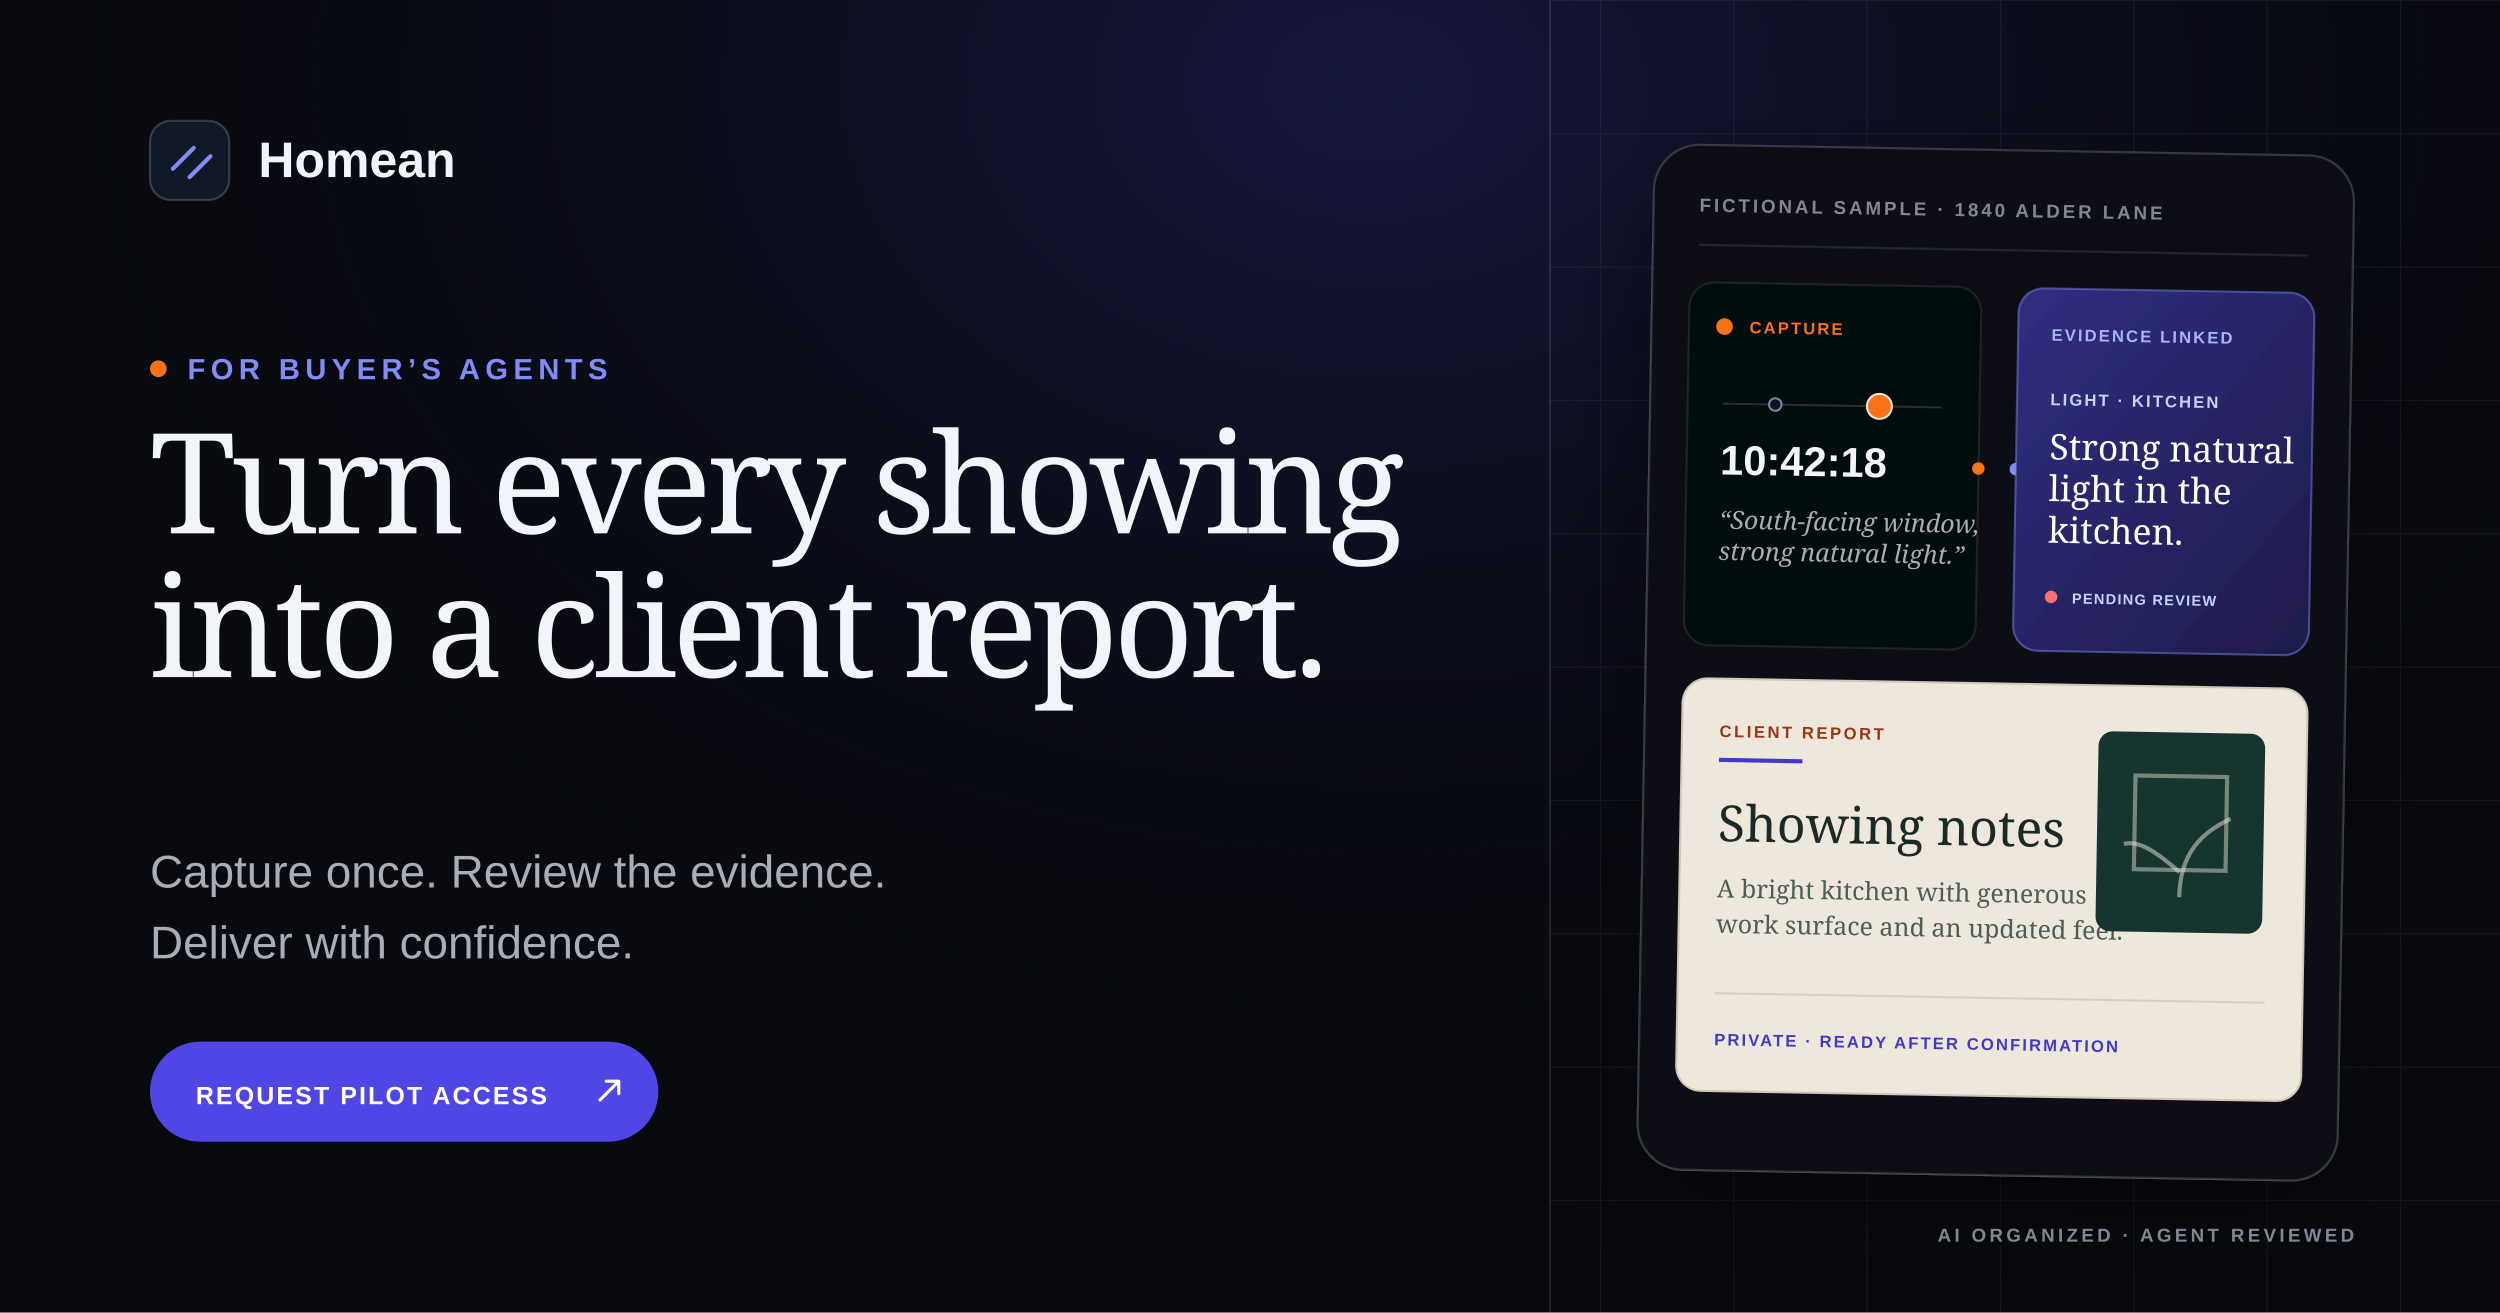
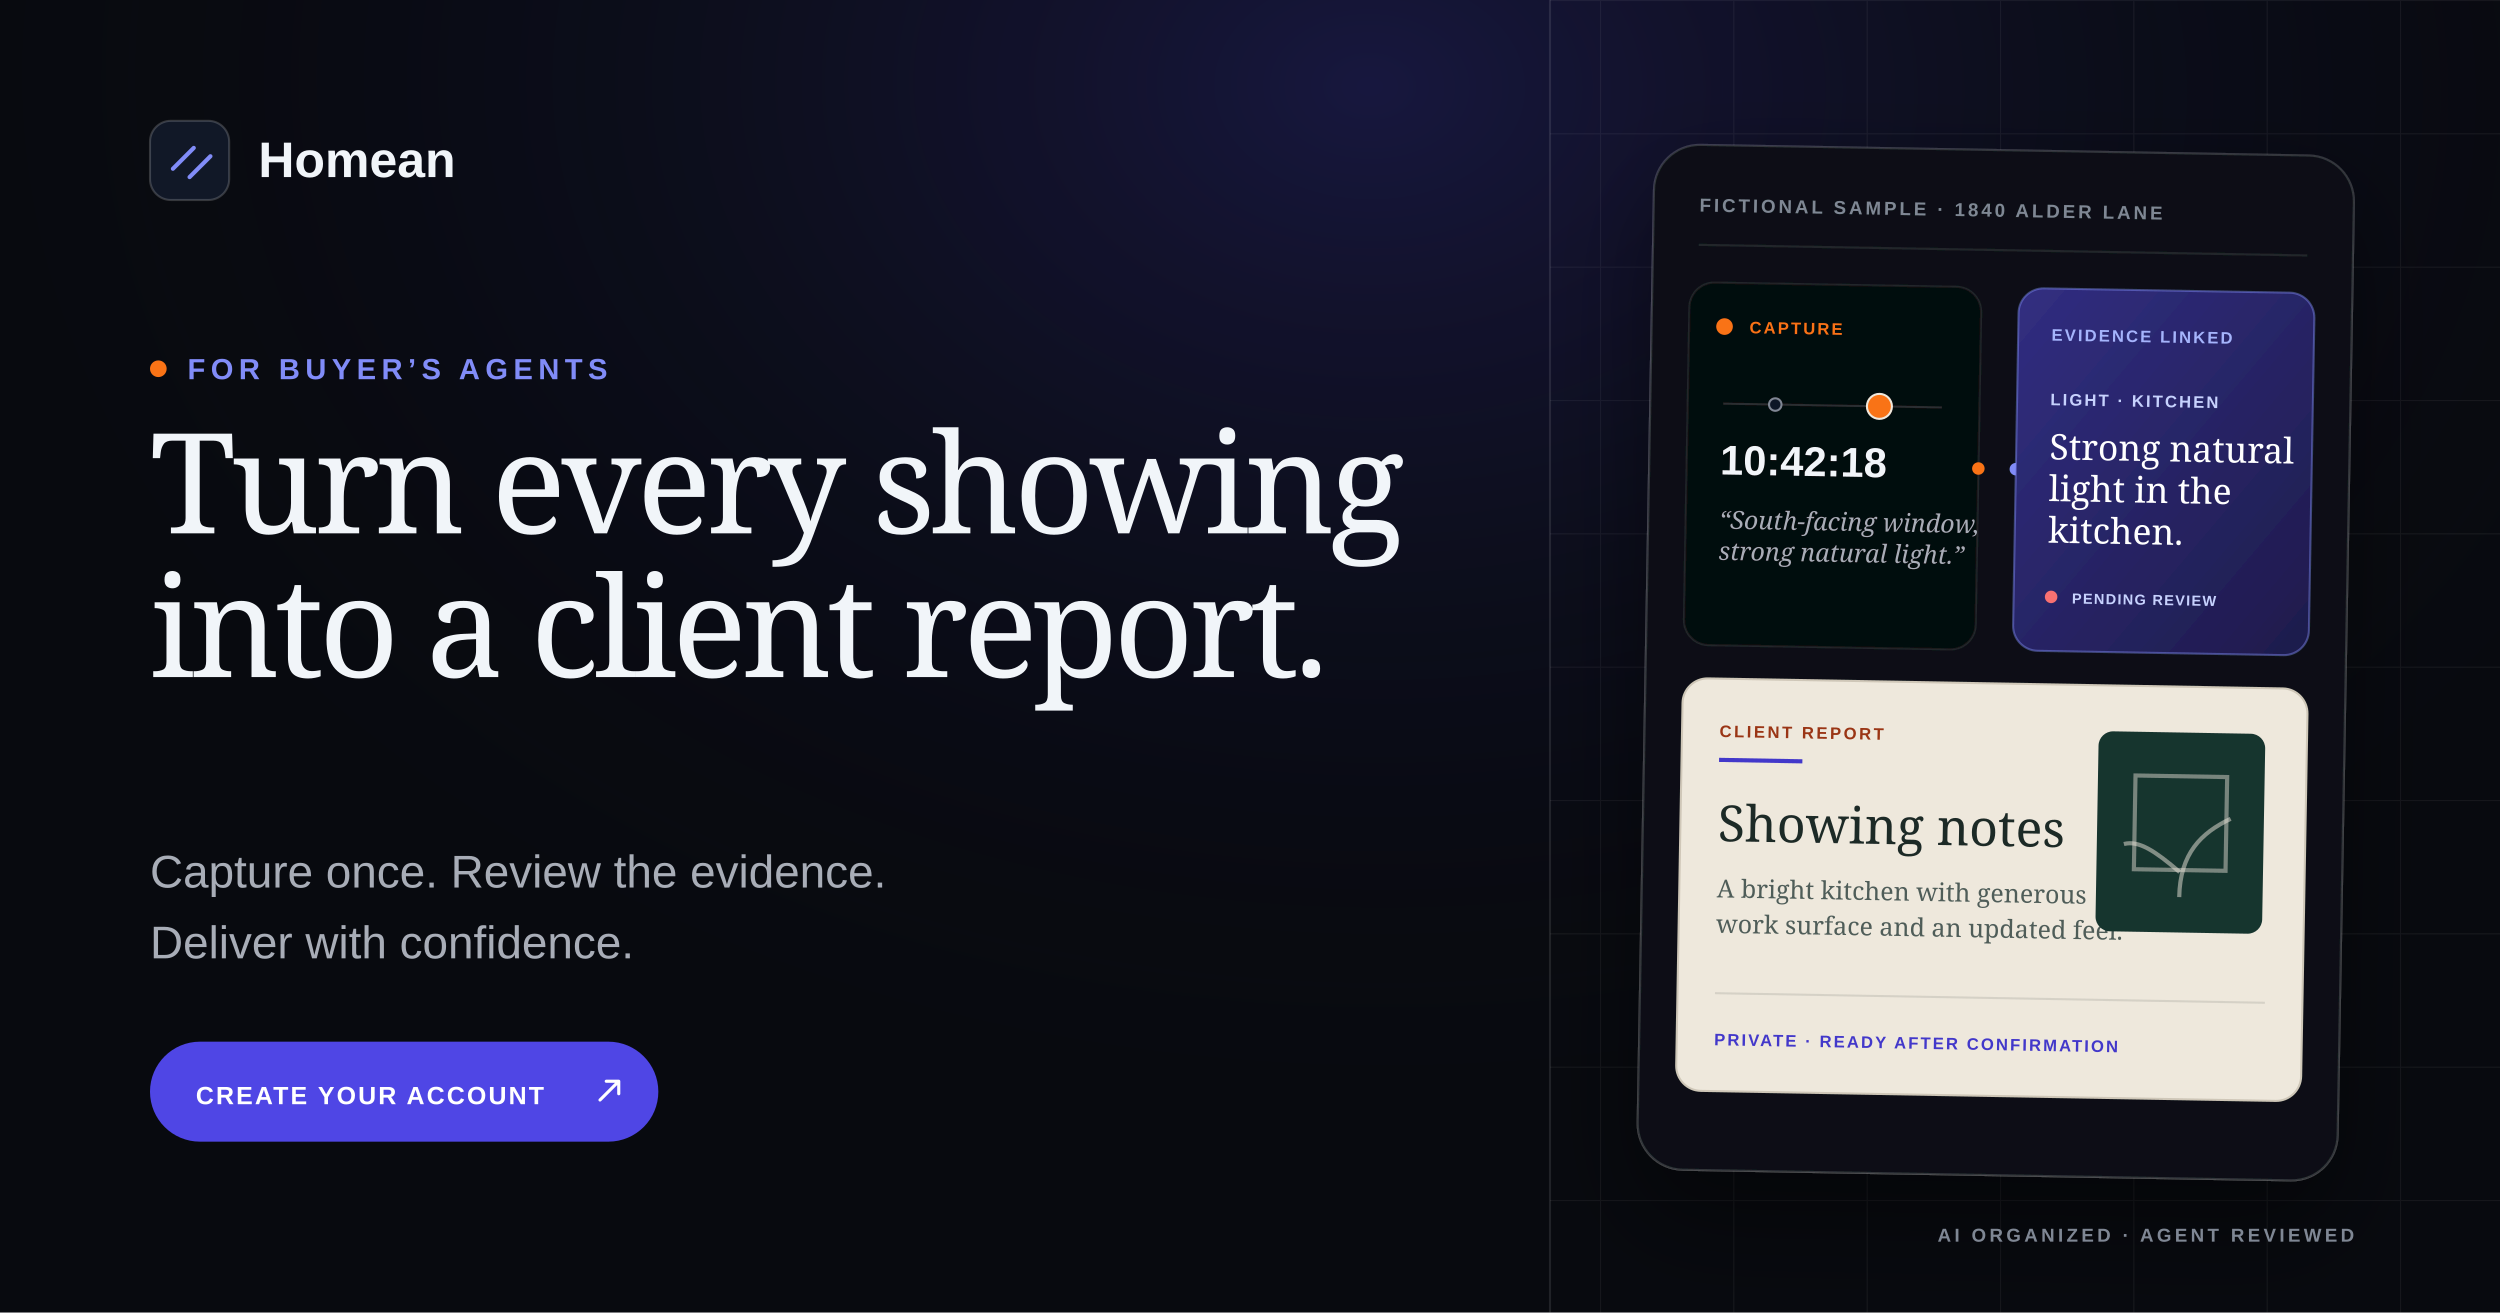
<svg xmlns="http://www.w3.org/2000/svg" width="1200" height="630" viewBox="0 0 1200 630" fill="none">
  <defs>
    <radialGradient id="bloom" cx="0" cy="0" r="1" gradientUnits="userSpaceOnUse" gradientTransform="translate(655 40) rotate(92) scale(510 700)">
      <stop stop-color="#4F46E5" stop-opacity="0.22" />
      <stop offset="1" stop-color="#080A0F" stop-opacity="0" />
    </radialGradient>
    <linearGradient id="evidence" x1="0" y1="0" x2="1" y2="1">
      <stop stop-color="#312E81" />
      <stop offset="1" stop-color="#1E1B4B" />
    </linearGradient>
    <filter id="shadow" x="-30%" y="-30%" width="160%" height="160%">
      <feDropShadow dx="0" dy="22" stdDeviation="24" flood-color="#000000" flood-opacity="0.45" />
    </filter>
    <pattern id="plan" width="64" height="64" patternUnits="userSpaceOnUse">
      <path d="M64 0H0V64" stroke="#FFFFFF" stroke-opacity="0.055" />
    </pattern>
  </defs>
  <rect width="1200" height="630" fill="#080A0F" />
  <rect width="1200" height="630" fill="url(#bloom)" />
  <rect x="744" width="456" height="630" fill="url(#plan)" />
  <path d="M744 0V630" stroke="#FFFFFF" stroke-opacity="0.1" />
  <g transform="translate(72 58)">
    <rect width="38" height="38" rx="10" fill="#111827" stroke="#FFFFFF" stroke-opacity="0.18" />
    <path d="M11 23L21 13M19 27L29 17" stroke="#818CF8" stroke-width="2" stroke-linecap="round" />
    <text x="52" y="27" fill="#F1F5F9" font-family="Arial, sans-serif" font-size="24" font-weight="600">Homean</text>
  </g>
  <g transform="translate(72 182)">
    <circle cx="4" cy="-5" r="4" fill="#F97316" />
    <text x="18" fill="#818CF8" font-family="Arial, sans-serif" font-size="14" font-weight="700" letter-spacing="2.6">FOR BUYER’S AGENTS</text>
    <text y="74" fill="#F1F5F9" font-family="Georgia, serif" font-size="67" font-weight="500" letter-spacing="-2.4">
      <tspan x="0">Turn every showing</tspan>
      <tspan x="0" dy="69">into a client report.</tspan>
    </text>
    <text y="244" fill="#A8ADB7" font-family="Arial, sans-serif" font-size="22">
      <tspan x="0">Capture once. Review the evidence.</tspan>
      <tspan x="0" dy="34">Deliver with confidence.</tspan>
    </text>
    <g transform="translate(0 318)">
      <rect width="244" height="48" rx="24" fill="#4F46E5" />
-       <text x="22" y="30" fill="white" font-family="Arial, sans-serif" font-size="12" font-weight="700" letter-spacing="1">REQUEST PILOT ACCESS</text>
+       <text x="22" y="30" fill="white" font-family="Arial, sans-serif" font-size="12" font-weight="700" letter-spacing="1">CREATE YOUR ACCOUNT</text>
      <path d="M216 28L225 19M219 19H225V25" stroke="white" stroke-width="1.5" stroke-linecap="round" stroke-linejoin="round" />
    </g>
  </g>
  <g transform="translate(790 72) rotate(1 165 245)" filter="url(#shadow)">
    <rect width="336" height="492" rx="22" fill="#0D1117" stroke="#FFFFFF" stroke-opacity="0.16" />
    <text x="22" y="32" fill="#7F8794" font-family="Arial, sans-serif" font-size="9" font-weight="700" letter-spacing="1.4">FICTIONAL SAMPLE · 1840 ALDER LANE</text>
    <line x1="22" y1="48" x2="314" y2="48" stroke="#FFFFFF" stroke-opacity="0.09" />
    <g transform="translate(18 66)">
      <rect width="140" height="174" rx="12" fill="#050709" stroke="#FFFFFF" stroke-opacity="0.09" />
      <circle cx="17" cy="21" r="4" fill="#F97316" />
      <text x="29" y="24" fill="#F97316" font-family="Arial, sans-serif" font-size="8" font-weight="700" letter-spacing="1">CAPTURE</text>
      <path d="M17 58H122" stroke="#FFFFFF" stroke-opacity="0.16" />
      <circle cx="42" cy="58" r="3" fill="#111827" stroke="#7F8794" />
      <circle cx="92" cy="58" r="6" fill="#F97316" stroke="#EEE8DC" />
      <text x="16" y="92" fill="#F1F5F9" font-family="Arial, sans-serif" font-size="20" font-weight="700">10:42:18</text>
      <text x="16" y="118" fill="#A8ADB7" font-family="Georgia, serif" font-size="12" font-style="italic">
        <tspan x="16">“South-facing window,</tspan>
        <tspan x="16" dy="15">strong natural light.”</tspan>
      </text>
    </g>
    <path d="M158 153H176" stroke="url(#evidence)" stroke-width="3" />
    <circle cx="158" cy="153" r="3" fill="#F97316" />
    <circle cx="176" cy="153" r="3" fill="#818CF8" />
    <g transform="translate(176 66)">
      <rect width="142" height="174" rx="12" fill="url(#evidence)" stroke="#818CF8" stroke-opacity="0.45" />
      <text x="16" y="25" fill="#A5B4FC" font-family="Arial, sans-serif" font-size="8" font-weight="700" letter-spacing="1">EVIDENCE LINKED</text>
      <text x="16" y="56" fill="#C7D2FE" font-family="Arial, sans-serif" font-size="8" font-weight="700" letter-spacing="1">LIGHT · KITCHEN</text>
      <text x="16" y="82" fill="white" font-family="Georgia, serif" font-size="17">
        <tspan x="16">Strong natural</tspan>
        <tspan x="16" dy="20">light in the</tspan>
        <tspan x="16" dy="20">kitchen.</tspan>
      </text>
      <circle cx="18" cy="148" r="3" fill="#F87171" />
      <text x="28" y="151" fill="#C7D2FE" font-family="Arial, sans-serif" font-size="7" font-weight="700" letter-spacing="0.6">PENDING REVIEW</text>
    </g>
    <g transform="translate(18 256)">
      <rect width="300" height="198" rx="12" fill="#EEE8DC" stroke="#CFC7B8" />
      <text x="18" y="28" fill="#9A3412" font-family="Arial, sans-serif" font-size="8" font-weight="700" letter-spacing="1.2">CLIENT REPORT</text>
      <path d="M18 39H58" stroke="#4338CA" stroke-width="2" />
      <text x="18" y="78" fill="#1D2927" font-family="Georgia, serif" font-size="24">Showing notes</text>
      <text x="18" y="105" fill="#4F5D59" font-family="Georgia, serif" font-size="12">
        <tspan x="18">A bright kitchen with generous</tspan>
        <tspan x="18" dy="17">work surface and an updated feel.</tspan>
      </text>
      <rect x="200" y="22" width="80" height="96" rx="7" fill="#17342F" />
      <path d="M218 43H262V88H218V43Z" stroke="#EEE8DC" stroke-opacity="0.45" stroke-width="2" />
      <path d="M240 101C240 80 250 70 264 63M240 89C228 79 220 74 213 76" stroke="#EEE8DC" stroke-opacity="0.5" stroke-width="2" />
      <line x1="18" y1="151" x2="282" y2="151" stroke="#1D2927" stroke-opacity="0.12" />
      <text x="18" y="176" fill="#4338CA" font-family="Arial, sans-serif" font-size="8" font-weight="700" letter-spacing="1">PRIVATE · READY AFTER CONFIRMATION</text>
    </g>
  </g>
  <text x="1130" y="596" fill="#7F8794" font-family="Arial, sans-serif" font-size="9" font-weight="700" letter-spacing="1.6" text-anchor="end">AI ORGANIZED · AGENT REVIEWED</text>
</svg>
